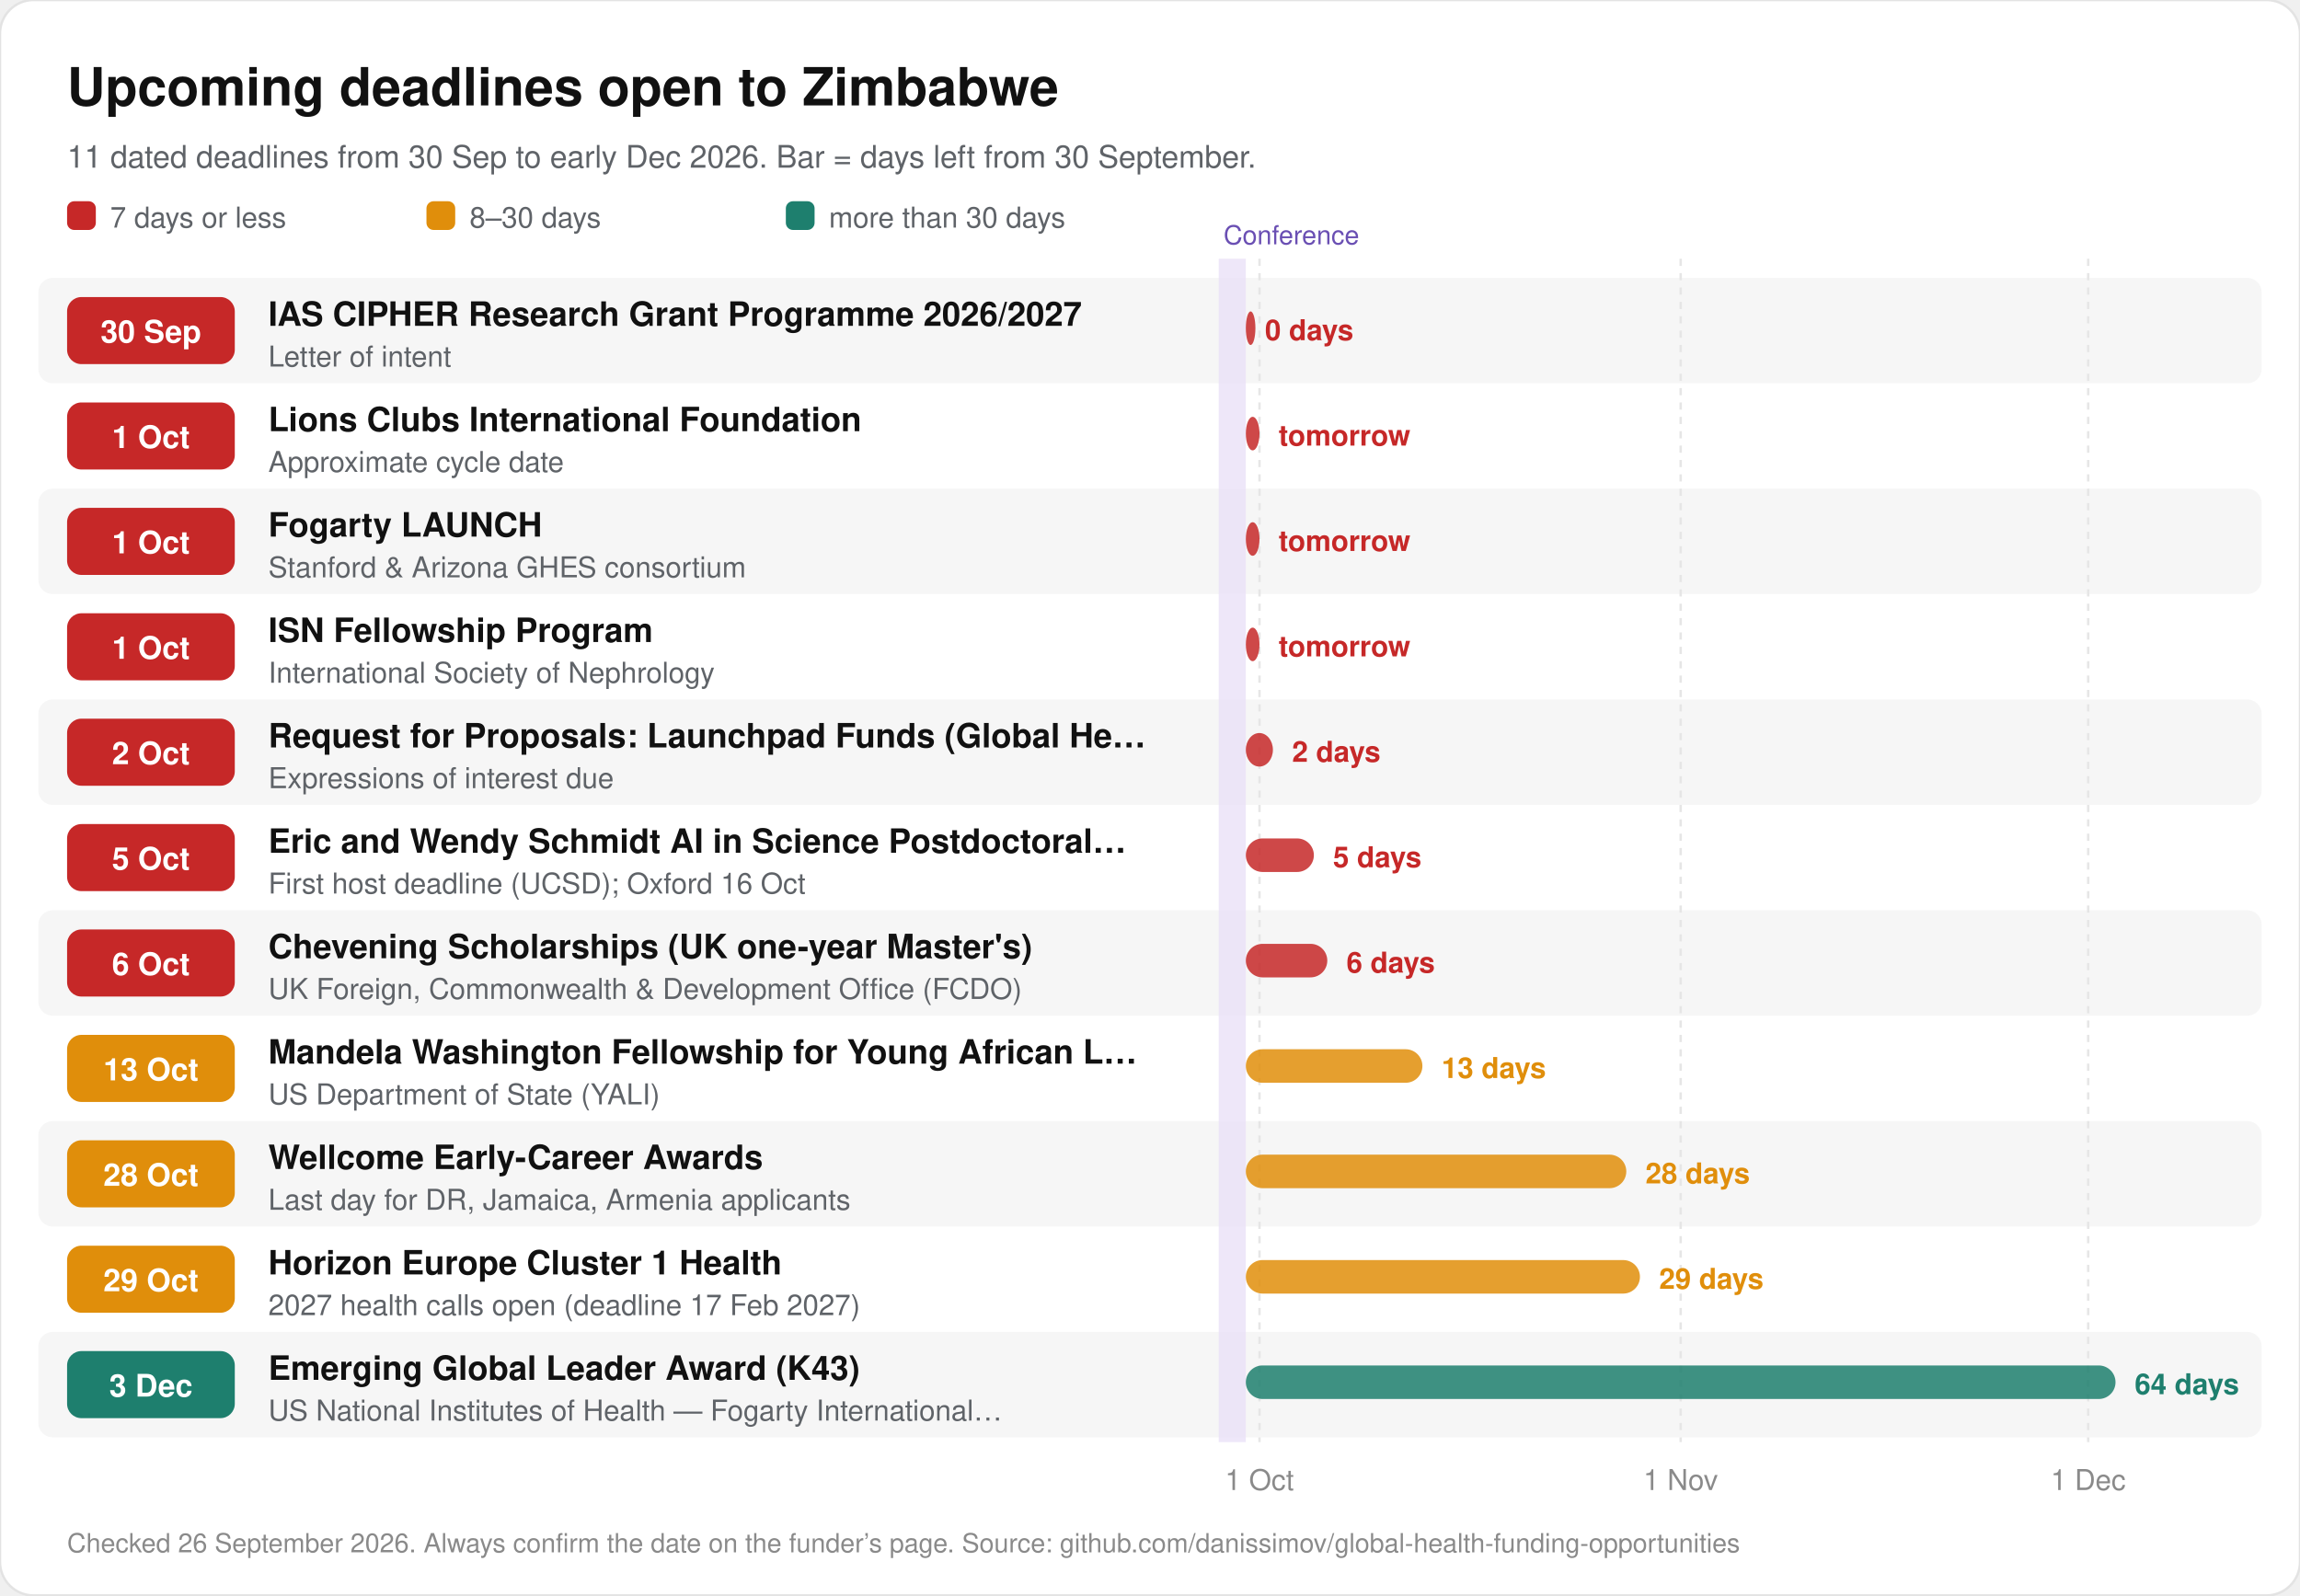
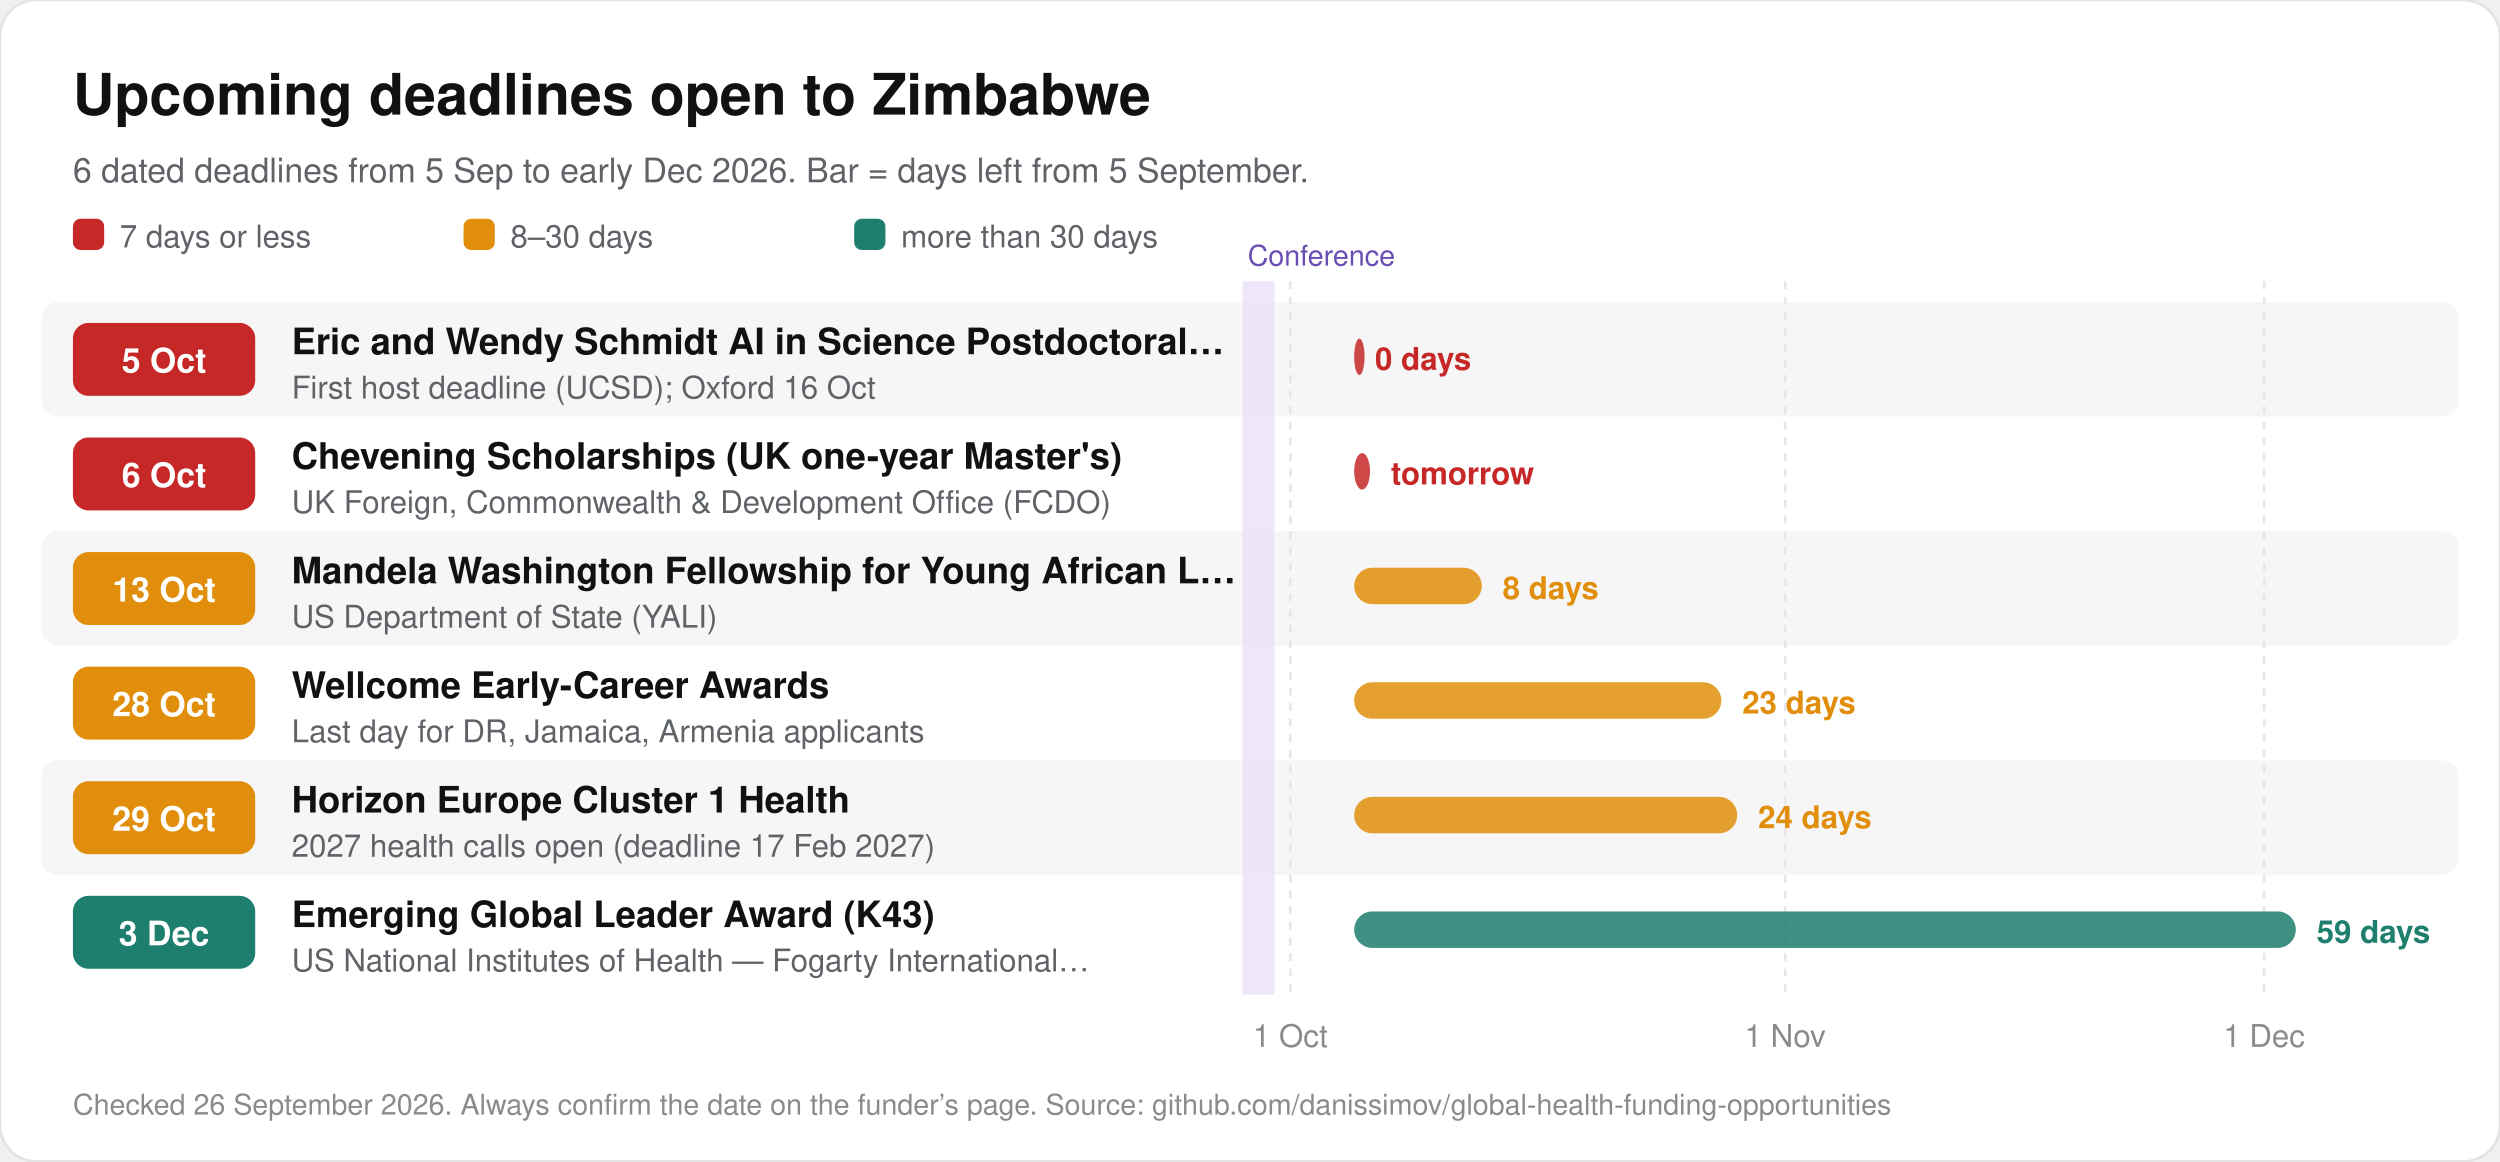
- <svg xmlns="http://www.w3.org/2000/svg" width="960" height="666" viewBox="0 0 960 666" font-family="Helvetica, Arial, sans-serif">
-   <rect x="0" y="0" width="960" height="666" rx="14" fill="#FFFFFF" stroke="#E3E3E3" />
+ <svg xmlns="http://www.w3.org/2000/svg" width="960" height="446" viewBox="0 0 960 446" font-family="Helvetica, Arial, sans-serif">
+   <rect x="0" y="0" width="960" height="446" rx="14" fill="#FFFFFF" stroke="#E3E3E3" />
  <text x="28" y="44" font-size="22" font-weight="700" fill="#111111">Upcoming deadlines open to Zimbabwe</text>
-   <text x="28" y="70" font-size="13" fill="#5F6368">11 dated deadlines from 30 Sep to early Dec 2026. Bar = days left from 30 September.</text>
+   <text x="28" y="70" font-size="13" fill="#5F6368">6 dated deadlines from 5 Sep to early Dec 2026. Bar = days left from 5 September.</text>
  <rect x="28" y="84" width="12" height="12" rx="3" fill="#C62828" />
  <text x="46" y="95" font-size="12" fill="#5F6368">7 days or less</text>
  <rect x="178" y="84" width="12" height="12" rx="3" fill="#E08E0B" />
  <text x="196" y="95" font-size="12" fill="#5F6368">8–30 days</text>
  <rect x="328" y="84" width="12" height="12" rx="3" fill="#1E7F6E" />
  <text x="346" y="95" font-size="12" fill="#5F6368">more than 30 days</text>
  <rect x="16" y="116" width="928" height="44" rx="6" fill="#F6F6F6" />
  <rect x="16" y="204" width="928" height="44" rx="6" fill="#F6F6F6" />
  <rect x="16" y="292" width="928" height="44" rx="6" fill="#F6F6F6" />
-   <rect x="16" y="380" width="928" height="44" rx="6" fill="#F6F6F6" />
-   <rect x="16" y="468" width="928" height="44" rx="6" fill="#F6F6F6" />
-   <rect x="16" y="556" width="928" height="44" rx="6" fill="#F6F6F6" />
-   <rect x="508.7" y="108" width="11.3" height="494" fill="#E9E1F7" fill-opacity="0.8" />
-   <text x="510.7" y="102" font-size="11" fill="#6A4FB3">Conference</text>
-   <line x1="525.7" y1="108" x2="525.7" y2="602" stroke="#E6E6E6" stroke-dasharray="3 3" />
-   <text x="525.7" y="622" font-size="12" fill="#8A8A8A" text-anchor="middle">1 Oct</text>
-   <line x1="701.5" y1="108" x2="701.5" y2="602" stroke="#E6E6E6" stroke-dasharray="3 3" />
-   <text x="701.5" y="622" font-size="12" fill="#8A8A8A" text-anchor="middle">1 Nov</text>
-   <line x1="871.6" y1="108" x2="871.6" y2="602" stroke="#E6E6E6" stroke-dasharray="3 3" />
-   <text x="871.6" y="622" font-size="12" fill="#8A8A8A" text-anchor="middle">1 Dec</text>
+   <rect x="477.1" y="108" width="12.3" height="274" fill="#E9E1F7" fill-opacity="0.8" />
+   <text x="479.1" y="102" font-size="11" fill="#6A4FB3">Conference</text>
+   <line x1="495.5" y1="108" x2="495.5" y2="382" stroke="#E6E6E6" stroke-dasharray="3 3" />
+   <text x="495.5" y="402" font-size="12" fill="#8A8A8A" text-anchor="middle">1 Oct</text>
+   <line x1="685.5" y1="108" x2="685.5" y2="382" stroke="#E6E6E6" stroke-dasharray="3 3" />
+   <text x="685.5" y="402" font-size="12" fill="#8A8A8A" text-anchor="middle">1 Nov</text>
+   <line x1="869.4" y1="108" x2="869.4" y2="382" stroke="#E6E6E6" stroke-dasharray="3 3" />
+   <text x="869.4" y="402" font-size="12" fill="#8A8A8A" text-anchor="middle">1 Dec</text>
  <rect x="28" y="124" width="70" height="28" rx="6" fill="#C62828" />
-   <text x="63" y="143" font-size="13" font-weight="700" fill="#FFFFFF" text-anchor="middle">30 Sep</text>
-   <a href="https://www.iasociety.org/grants/cipher-grant-programme-2026-2027" target="_blank">
-     <text x="112" y="136" font-size="14" font-weight="700" fill="#111111">IAS CIPHER Research Grant Programme 2026/2027</text>
+   <text x="63" y="143" font-size="13" font-weight="700" fill="#FFFFFF" text-anchor="middle">5 Oct</text>
+   <a href="https://schmidtaiinsciencepostdocs.ucsd.edu/" target="_blank">
+     <text x="112" y="136" font-size="14" font-weight="700" fill="#111111">Eric and Wendy Schmidt AI in Science Postdoctoral…</text>
  </a>
-   <text x="112" y="153" font-size="12" fill="#5F6368">Letter of intent</text>
+   <text x="112" y="153" font-size="12" fill="#5F6368">First host deadline (UCSD); Oxford 16 Oct</text>
  <rect x="520" y="130" width="4.0" height="14" rx="7" fill="#C62828" fill-opacity="0.85" />
  <text x="528.0" y="142" font-size="12" font-weight="700" fill="#C62828">0 days</text>
  <rect x="28" y="168" width="70" height="28" rx="6" fill="#C62828" />
-   <text x="63" y="187" font-size="13" font-weight="700" fill="#FFFFFF" text-anchor="middle">1 Oct</text>
-   <a href="https://www.lionsclubs.org/en/lcif-grants-toolkit" target="_blank">
-     <text x="112" y="180" font-size="14" font-weight="700" fill="#111111">Lions Clubs International Foundation</text>
+   <text x="63" y="187" font-size="13" font-weight="700" fill="#FFFFFF" text-anchor="middle">6 Oct</text>
+   <a href="https://www.chevening.org/scholarships/application-timeline/" target="_blank">
+     <text x="112" y="180" font-size="14" font-weight="700" fill="#111111">Chevening Scholarships (UK one-year Master's)</text>
  </a>
-   <text x="112" y="197" font-size="12" fill="#5F6368">Approximate cycle date</text>
-   <rect x="520" y="174" width="5.7" height="14" rx="7" fill="#C62828" fill-opacity="0.85" />
-   <text x="533.7" y="186" font-size="12" font-weight="700" fill="#C62828">tomorrow</text>
-   <rect x="28" y="212" width="70" height="28" rx="6" fill="#C62828" />
-   <text x="63" y="231" font-size="13" font-weight="700" fill="#FFFFFF" text-anchor="middle">1 Oct</text>
-   <a href="https://www.fic.nih.gov/Programs/Pages/scholars-fellows-global-health.aspx" target="_blank">
-     <text x="112" y="224" font-size="14" font-weight="700" fill="#111111">Fogarty LAUNCH</text>
+   <text x="112" y="197" font-size="12" fill="#5F6368">UK Foreign, Commonwealth &amp; Development Office (FCDO)</text>
+   <rect x="520" y="174" width="6.1" height="14" rx="7" fill="#C62828" fill-opacity="0.85" />
+   <text x="534.1" y="186" font-size="12" font-weight="700" fill="#C62828">tomorrow</text>
+   <rect x="28" y="212" width="70" height="28" rx="6" fill="#E08E0B" />
+   <text x="63" y="231" font-size="13" font-weight="700" fill="#FFFFFF" text-anchor="middle">13 Oct</text>
+   <a href="https://www.mandelawashingtonfellowship.org/2027-application-instructions/" target="_blank">
+     <text x="112" y="224" font-size="14" font-weight="700" fill="#111111">Mandela Washington Fellowship for Young African L…</text>
  </a>
-   <text x="112" y="241" font-size="12" fill="#5F6368">Stanford &amp; Arizona GHES consortium</text>
-   <rect x="520" y="218" width="5.7" height="14" rx="7" fill="#C62828" fill-opacity="0.85" />
-   <text x="533.7" y="230" font-size="12" font-weight="700" fill="#C62828">tomorrow</text>
-   <rect x="28" y="256" width="70" height="28" rx="6" fill="#C62828" />
-   <text x="63" y="275" font-size="13" font-weight="700" fill="#FFFFFF" text-anchor="middle">1 Oct</text>
-   <a href="https://fellowship.theisn.org/" target="_blank">
-     <text x="112" y="268" font-size="14" font-weight="700" fill="#111111">ISN Fellowship Program</text>
+   <text x="112" y="241" font-size="12" fill="#5F6368">US Department of State (YALI)</text>
+   <rect x="520" y="218" width="49.0" height="14" rx="7" fill="#E08E0B" fill-opacity="0.85" />
+   <text x="577.0" y="230" font-size="12" font-weight="700" fill="#E08E0B">8 days</text>
+   <rect x="28" y="256" width="70" height="28" rx="6" fill="#E08E0B" />
+   <text x="63" y="275" font-size="13" font-weight="700" fill="#FFFFFF" text-anchor="middle">28 Oct</text>
+   <a href="https://wellcome.org/research-funding/schemes/wellcome-early-career-awards" target="_blank">
+     <text x="112" y="268" font-size="14" font-weight="700" fill="#111111">Wellcome Early-Career Awards</text>
  </a>
-   <text x="112" y="285" font-size="12" fill="#5F6368">International Society of Nephrology</text>
-   <rect x="520" y="262" width="5.7" height="14" rx="7" fill="#C62828" fill-opacity="0.85" />
-   <text x="533.7" y="274" font-size="12" font-weight="700" fill="#C62828">tomorrow</text>
-   <rect x="28" y="300" width="70" height="28" rx="6" fill="#C62828" />
-   <text x="63" y="319" font-size="13" font-weight="700" fill="#FFFFFF" text-anchor="middle">2 Oct</text>
-   <a href="https://coefficientgiving.org/funds/global-health-wellbeing-opportunities/request-for-proposals-launchpad-funds/" target="_blank">
-     <text x="112" y="312" font-size="14" font-weight="700" fill="#111111">Request for Proposals: Launchpad Funds (Global He…</text>
+   <text x="112" y="285" font-size="12" fill="#5F6368">Last day for DR, Jamaica, Armenia applicants</text>
+   <rect x="520" y="262" width="141.0" height="14" rx="7" fill="#E08E0B" fill-opacity="0.85" />
+   <text x="669.0" y="274" font-size="12" font-weight="700" fill="#E08E0B">23 days</text>
+   <rect x="28" y="300" width="70" height="28" rx="6" fill="#E08E0B" />
+   <text x="63" y="319" font-size="13" font-weight="700" fill="#FFFFFF" text-anchor="middle">29 Oct</text>
+   <a href="https://horizoneuropencpportal.eu/store/overview-health-calls-2026-and-2027-horizon-europe" target="_blank">
+     <text x="112" y="312" font-size="14" font-weight="700" fill="#111111">Horizon Europe Cluster 1 Health</text>
  </a>
-   <text x="112" y="329" font-size="12" fill="#5F6368">Expressions of interest due</text>
-   <rect x="520" y="306" width="11.3" height="14" rx="7" fill="#C62828" fill-opacity="0.85" />
-   <text x="539.3" y="318" font-size="12" font-weight="700" fill="#C62828">2 days</text>
-   <rect x="28" y="344" width="70" height="28" rx="6" fill="#C62828" />
-   <text x="63" y="363" font-size="13" font-weight="700" fill="#FFFFFF" text-anchor="middle">5 Oct</text>
-   <a href="https://schmidtaiinsciencepostdocs.ucsd.edu/" target="_blank">
-     <text x="112" y="356" font-size="14" font-weight="700" fill="#111111">Eric and Wendy Schmidt AI in Science Postdoctoral…</text>
+   <text x="112" y="329" font-size="12" fill="#5F6368">2027 health calls open (deadline 17 Feb 2027)</text>
+   <rect x="520" y="306" width="147.1" height="14" rx="7" fill="#E08E0B" fill-opacity="0.85" />
+   <text x="675.1" y="318" font-size="12" font-weight="700" fill="#E08E0B">24 days</text>
+   <rect x="28" y="344" width="70" height="28" rx="6" fill="#1E7F6E" />
+   <text x="63" y="363" font-size="13" font-weight="700" fill="#FFFFFF" text-anchor="middle">3 Dec</text>
+   <a href="https://www.fic.nih.gov/Programs/Pages/emerging-global-leader.aspx" target="_blank">
+     <text x="112" y="356" font-size="14" font-weight="700" fill="#111111">Emerging Global Leader Award (K43)</text>
  </a>
-   <text x="112" y="373" font-size="12" fill="#5F6368">First host deadline (UCSD); Oxford 16 Oct</text>
-   <rect x="520" y="350" width="28.4" height="14" rx="7" fill="#C62828" fill-opacity="0.85" />
-   <text x="556.4" y="362" font-size="12" font-weight="700" fill="#C62828">5 days</text>
-   <rect x="28" y="388" width="70" height="28" rx="6" fill="#C62828" />
-   <text x="63" y="407" font-size="13" font-weight="700" fill="#FFFFFF" text-anchor="middle">6 Oct</text>
-   <a href="https://www.chevening.org/scholarships/application-timeline/" target="_blank">
-     <text x="112" y="400" font-size="14" font-weight="700" fill="#111111">Chevening Scholarships (UK one-year Master's)</text>
-   </a>
-   <text x="112" y="417" font-size="12" fill="#5F6368">UK Foreign, Commonwealth &amp; Development Office (FCDO)</text>
-   <rect x="520" y="394" width="34.0" height="14" rx="7" fill="#C62828" fill-opacity="0.85" />
-   <text x="562.0" y="406" font-size="12" font-weight="700" fill="#C62828">6 days</text>
-   <rect x="28" y="432" width="70" height="28" rx="6" fill="#E08E0B" />
-   <text x="63" y="451" font-size="13" font-weight="700" fill="#FFFFFF" text-anchor="middle">13 Oct</text>
-   <a href="https://www.mandelawashingtonfellowship.org/2027-application-instructions/" target="_blank">
-     <text x="112" y="444" font-size="14" font-weight="700" fill="#111111">Mandela Washington Fellowship for Young African L…</text>
-   </a>
-   <text x="112" y="461" font-size="12" fill="#5F6368">US Department of State (YALI)</text>
-   <rect x="520" y="438" width="73.7" height="14" rx="7" fill="#E08E0B" fill-opacity="0.85" />
-   <text x="601.7" y="450" font-size="12" font-weight="700" fill="#E08E0B">13 days</text>
-   <rect x="28" y="476" width="70" height="28" rx="6" fill="#E08E0B" />
-   <text x="63" y="495" font-size="13" font-weight="700" fill="#FFFFFF" text-anchor="middle">28 Oct</text>
-   <a href="https://wellcome.org/research-funding/schemes/wellcome-early-career-awards" target="_blank">
-     <text x="112" y="488" font-size="14" font-weight="700" fill="#111111">Wellcome Early-Career Awards</text>
-   </a>
-   <text x="112" y="505" font-size="12" fill="#5F6368">Last day for DR, Jamaica, Armenia applicants</text>
-   <rect x="520" y="482" width="158.8" height="14" rx="7" fill="#E08E0B" fill-opacity="0.85" />
-   <text x="686.8" y="494" font-size="12" font-weight="700" fill="#E08E0B">28 days</text>
-   <rect x="28" y="520" width="70" height="28" rx="6" fill="#E08E0B" />
-   <text x="63" y="539" font-size="13" font-weight="700" fill="#FFFFFF" text-anchor="middle">29 Oct</text>
-   <a href="https://horizoneuropencpportal.eu/store/overview-health-calls-2026-and-2027-horizon-europe" target="_blank">
-     <text x="112" y="532" font-size="14" font-weight="700" fill="#111111">Horizon Europe Cluster 1 Health</text>
-   </a>
-   <text x="112" y="549" font-size="12" fill="#5F6368">2027 health calls open (deadline 17 Feb 2027)</text>
-   <rect x="520" y="526" width="164.5" height="14" rx="7" fill="#E08E0B" fill-opacity="0.85" />
-   <text x="692.5" y="538" font-size="12" font-weight="700" fill="#E08E0B">29 days</text>
-   <rect x="28" y="564" width="70" height="28" rx="6" fill="#1E7F6E" />
-   <text x="63" y="583" font-size="13" font-weight="700" fill="#FFFFFF" text-anchor="middle">3 Dec</text>
-   <a href="https://www.fic.nih.gov/Programs/Pages/emerging-global-leader.aspx" target="_blank">
-     <text x="112" y="576" font-size="14" font-weight="700" fill="#111111">Emerging Global Leader Award (K43)</text>
-   </a>
-   <text x="112" y="593" font-size="12" fill="#5F6368">US National Institutes of Health — Fogarty International…</text>
-   <rect x="520" y="570" width="363.0" height="14" rx="7" fill="#1E7F6E" fill-opacity="0.85" />
-   <text x="891.0" y="582" font-size="12" font-weight="700" fill="#1E7F6E">64 days</text>
-   <text x="28" y="648" font-size="11" fill="#8A8A8A">Checked 26 September 2026. Always confirm the date on the funder’s page. Source: github.com/danissimov/global-health-funding-opportunities</text>
+   <text x="112" y="373" font-size="12" fill="#5F6368">US National Institutes of Health — Fogarty International…</text>
+   <rect x="520" y="350" width="361.6" height="14" rx="7" fill="#1E7F6E" fill-opacity="0.85" />
+   <text x="889.6" y="362" font-size="12" font-weight="700" fill="#1E7F6E">59 days</text>
+   <text x="28" y="428" font-size="11" fill="#8A8A8A">Checked 26 September 2026. Always confirm the date on the funder’s page. Source: github.com/danissimov/global-health-funding-opportunities</text>
</svg>
